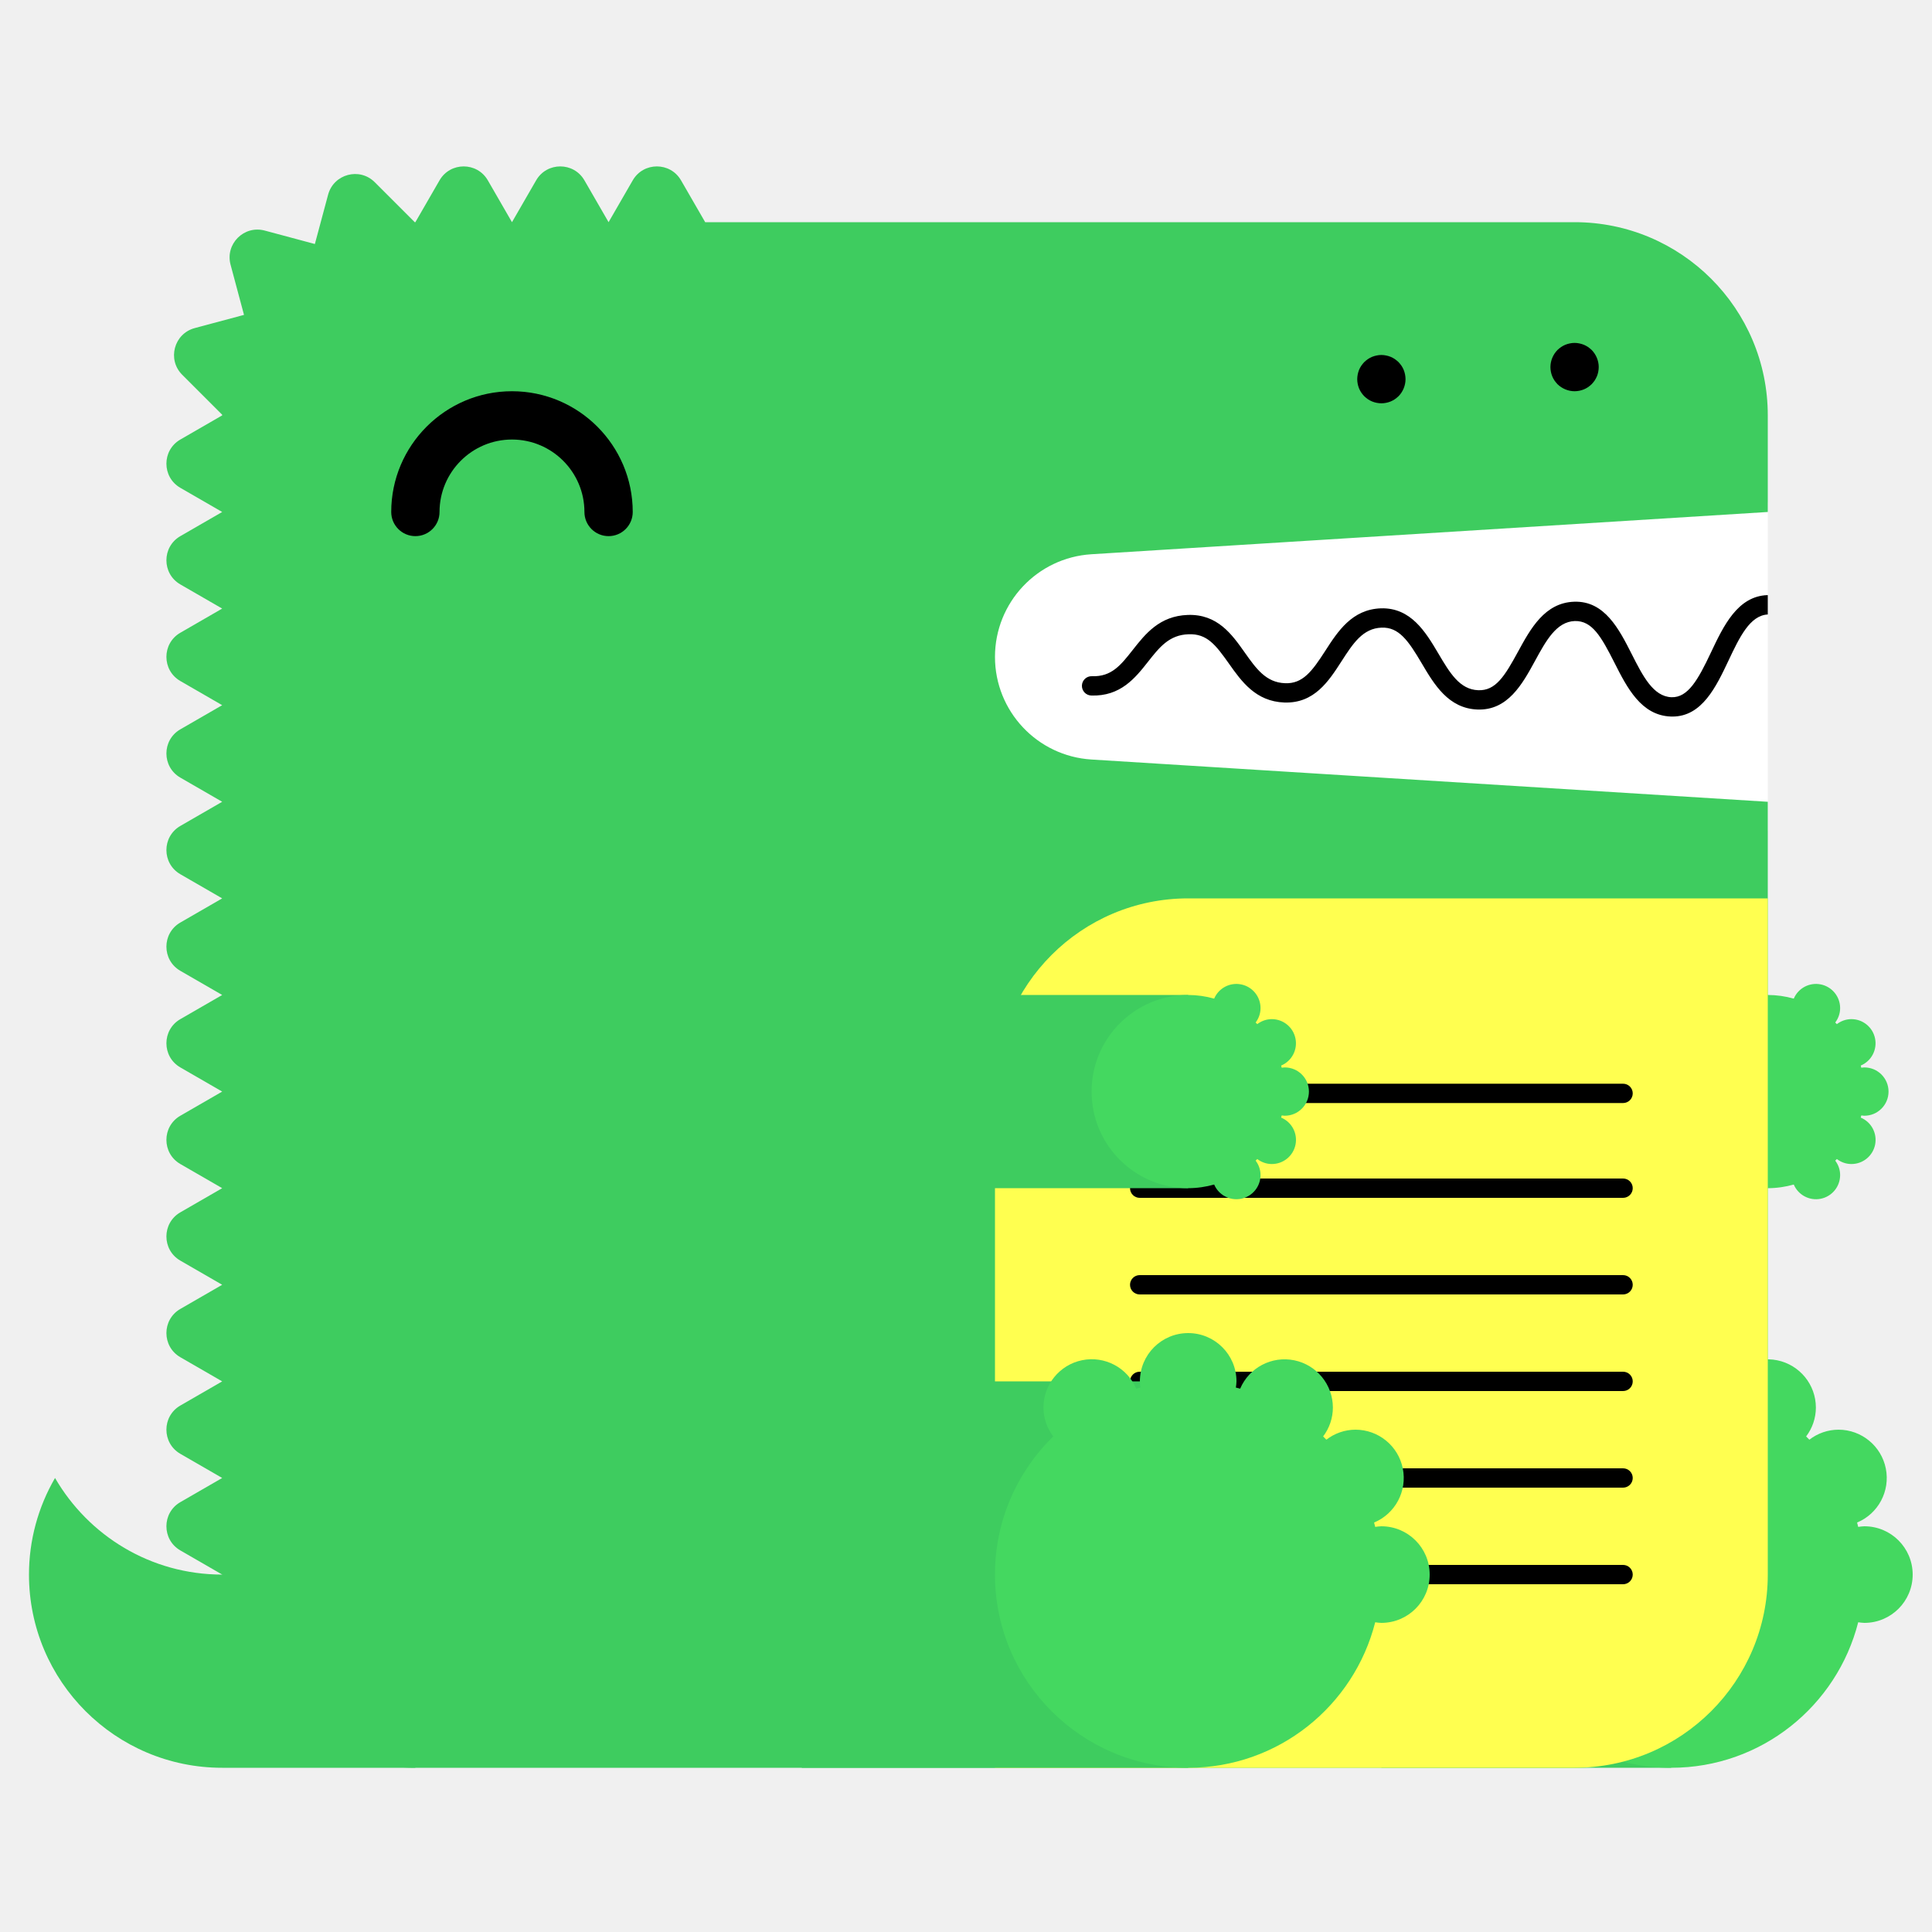
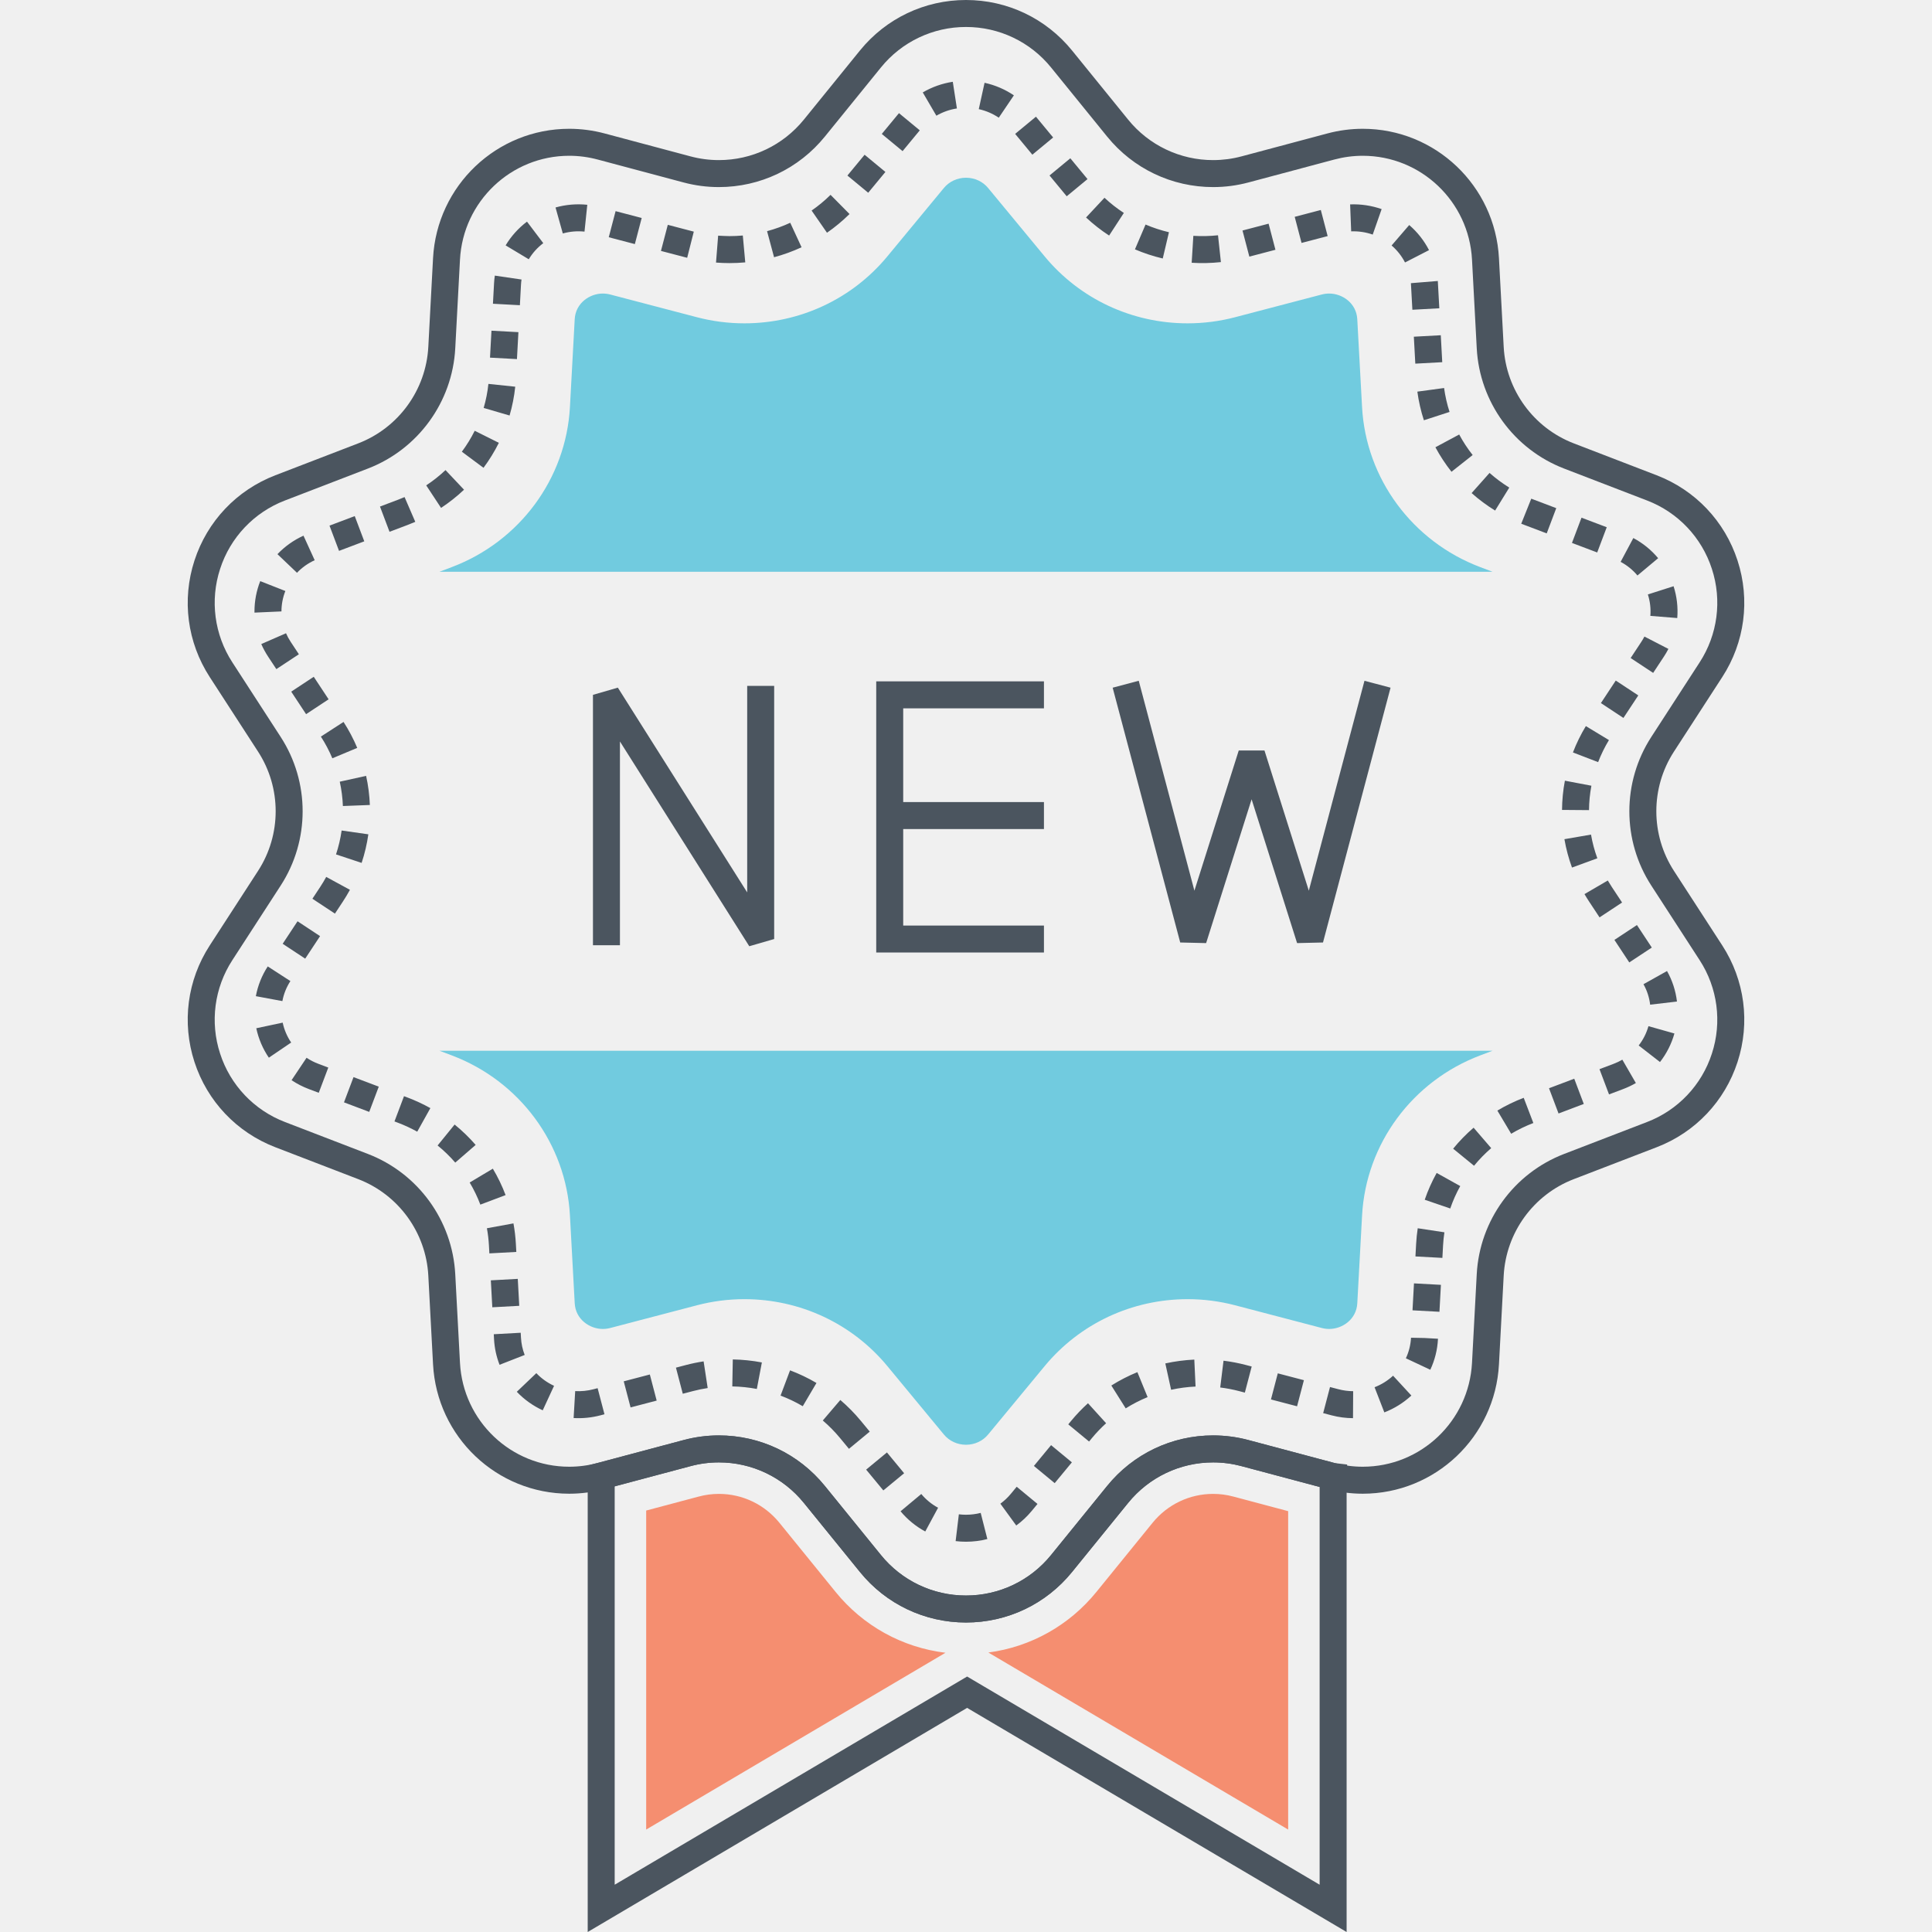
- <svg xmlns="http://www.w3.org/2000/svg" width="200" height="200" viewBox="0 0 200 200">
-   <g fill="none" fill-rule="evenodd">
-     <path fill="#FFF" d="M99 52h84v34H99z" />
-     <path d="M23 163c-7.398 0-13.843-4.027-17.303-10A19.886 19.886 0 0 0 3 163c0 11.046 8.954 20 20 20h20v-20H23z" fill="#3ECC5F" />
-     <path d="M112.98 57.376L183 53V43c0-11.046-8.954-20-20-20H73l-2.5-4.33c-1.112-1.925-3.889-1.925-5 0L63 23l-2.5-4.33c-1.111-1.925-3.889-1.925-5 0L53 23l-2.5-4.33c-1.111-1.925-3.889-1.925-5 0L43 23c-.022 0-.042.003-.065.003l-4.142-4.141c-1.57-1.571-4.252-.853-4.828 1.294l-1.369 5.104-5.192-1.392c-2.148-.575-4.111 1.389-3.535 3.536l1.39 5.193-5.102 1.367c-2.148.576-2.867 3.259-1.296 4.83l4.142 4.142c0 .021-.003.042-.003.064l-4.33 2.5c-1.925 1.111-1.925 3.889 0 5L23 53l-4.33 2.5c-1.925 1.111-1.925 3.889 0 5L23 63l-4.33 2.5c-1.925 1.111-1.925 3.889 0 5L23 73l-4.33 2.5c-1.925 1.111-1.925 3.889 0 5L23 83l-4.33 2.5c-1.925 1.111-1.925 3.889 0 5L23 93l-4.33 2.5c-1.925 1.111-1.925 3.889 0 5L23 103l-4.33 2.5c-1.925 1.111-1.925 3.889 0 5L23 113l-4.33 2.5c-1.925 1.111-1.925 3.889 0 5L23 123l-4.33 2.5c-1.925 1.111-1.925 3.889 0 5L23 133l-4.33 2.5c-1.925 1.111-1.925 3.889 0 5L23 143l-4.33 2.5c-1.925 1.111-1.925 3.889 0 5L23 153l-4.33 2.5c-1.925 1.111-1.925 3.889 0 5L23 163c0 11.046 8.954 20 20 20h120c11.046 0 20-8.954 20-20V83l-70.02-4.376A10.645 10.645 0 0 1 103 68c0-5.621 4.37-10.273 9.98-10.624" fill="#3ECC5F" />
-     <path fill="#3ECC5F" d="M143 183h30v-40h-30z" />
-     <path d="M193 158c-.219 0-.428.037-.639.064-.038-.15-.074-.301-.116-.451A5 5 0 0 0 190.32 148a4.96 4.96 0 0 0-3.016 1.036 26.531 26.531 0 0 0-.335-.336 4.955 4.955 0 0 0 1.011-2.987 5 5 0 0 0-9.599-1.959c-.148-.042-.297-.077-.445-.115.027-.211.064-.42.064-.639a5 5 0 0 0-5-5 5 5 0 0 0-5 5c0 .219.037.428.064.639-.148.038-.297.073-.445.115a4.998 4.998 0 0 0-9.599 1.959c0 1.125.384 2.151 1.011 2.987-3.717 3.632-6.031 8.693-6.031 14.3 0 11.046 8.954 20 20 20 9.339 0 17.16-6.41 19.361-15.064.211.027.42.064.639.064a5 5 0 0 0 5-5 5 5 0 0 0-5-5" fill="#44D860" />
-     <path fill="#3ECC5F" d="M153 123h30v-20h-30z" />
-     <path d="M193 115.5a2.5 2.5 0 1 0 0-5c-.109 0-.214.019-.319.032-.02-.075-.037-.15-.058-.225a2.501 2.501 0 0 0-.963-4.807c-.569 0-1.088.197-1.508.518a6.653 6.653 0 0 0-.168-.168c.314-.417.506-.931.506-1.494a2.5 2.5 0 0 0-4.8-.979A9.987 9.987 0 0 0 183 103c-5.522 0-10 4.478-10 10s4.478 10 10 10c.934 0 1.833-.138 2.69-.377a2.5 2.5 0 0 0 4.8-.979c0-.563-.192-1.077-.506-1.494.057-.055.113-.111.168-.168.42.321.939.518 1.508.518a2.5 2.5 0 0 0 .963-4.807c.021-.074.038-.15.058-.225.105.013.21.032.319.032" fill="#44D860" />
-     <path d="M63 55.5a2.5 2.5 0 0 1-2.5-2.5c0-4.136-3.364-7.5-7.5-7.5s-7.5 3.364-7.5 7.5a2.5 2.5 0 1 1-5 0c0-6.893 5.607-12.5 12.5-12.5S65.5 46.107 65.5 53a2.5 2.5 0 0 1-2.5 2.5" fill="#000" />
-     <path d="M103 183h60c11.046 0 20-8.954 20-20V93h-60c-11.046 0-20 8.954-20 20v70z" fill="#FFFF50" />
-     <path d="M168.02 124h-50.04a1 1 0 1 1 0-2h50.04a1 1 0 1 1 0 2m0 20h-50.04a1 1 0 1 1 0-2h50.04a1 1 0 1 1 0 2m0 20h-50.04a1 1 0 1 1 0-2h50.04a1 1 0 1 1 0 2m0-49.814h-50.04a1 1 0 1 1 0-2h50.04a1 1 0 1 1 0 2m0 19.814h-50.04a1 1 0 1 1 0-2h50.04a1 1 0 1 1 0 2m0 20h-50.04a1 1 0 1 1 0-2h50.04a1 1 0 1 1 0 2M183 61.611c-.012 0-.022-.006-.034-.005-3.09.105-4.552 3.196-5.842 5.923-1.346 2.85-2.387 4.703-4.093 4.647-1.889-.068-2.969-2.202-4.113-4.46-1.314-2.594-2.814-5.536-5.963-5.426-3.046.104-4.513 2.794-5.807 5.167-1.377 2.528-2.314 4.065-4.121 3.994-1.927-.07-2.951-1.805-4.136-3.813-1.321-2.236-2.848-4.75-5.936-4.664-2.994.103-4.465 2.385-5.763 4.4-1.373 2.13-2.335 3.428-4.165 3.351-1.973-.07-2.992-1.51-4.171-3.177-1.324-1.873-2.816-3.993-5.895-3.89-2.928.1-4.399 1.97-5.696 3.618-1.232 1.564-2.194 2.802-4.229 2.724a1 1 0 0 0-.072 2c3.017.101 4.545-1.8 5.872-3.487 1.177-1.496 2.193-2.787 4.193-2.855 1.926-.082 2.829 1.115 4.195 3.045 1.297 1.834 2.769 3.914 5.731 4.021 3.103.104 4.596-2.215 5.918-4.267 1.182-1.834 2.202-3.417 4.15-3.484 1.793-.067 2.769 1.35 4.145 3.681 1.297 2.197 2.766 4.686 5.787 4.796 3.125.108 4.634-2.62 5.949-5.035 1.139-2.088 2.214-4.06 4.119-4.126 1.793-.042 2.728 1.595 4.111 4.33 1.292 2.553 2.757 5.445 5.825 5.556l.169.003c3.064 0 4.518-3.075 5.805-5.794 1.139-2.41 2.217-4.68 4.067-4.773v-2z" fill="#000" />
-     <path fill="#3ECC5F" d="M83 183h40v-40H83z" />
-     <path d="M143 158c-.219 0-.428.037-.639.064-.038-.15-.074-.301-.116-.451A5 5 0 0 0 140.32 148a4.96 4.96 0 0 0-3.016 1.036 26.531 26.531 0 0 0-.335-.336 4.955 4.955 0 0 0 1.011-2.987 5 5 0 0 0-9.599-1.959c-.148-.042-.297-.077-.445-.115.027-.211.064-.42.064-.639a5 5 0 0 0-5-5 5 5 0 0 0-5 5c0 .219.037.428.064.639-.148.038-.297.073-.445.115a4.998 4.998 0 0 0-9.599 1.959c0 1.125.384 2.151 1.011 2.987-3.717 3.632-6.031 8.693-6.031 14.3 0 11.046 8.954 20 20 20 9.339 0 17.16-6.41 19.361-15.064.211.027.42.064.639.064a5 5 0 0 0 5-5 5 5 0 0 0-5-5" fill="#44D860" />
-     <path fill="#3ECC5F" d="M83 123h40v-20H83z" />
-     <path d="M133 115.5a2.5 2.5 0 1 0 0-5c-.109 0-.214.019-.319.032-.02-.075-.037-.15-.058-.225a2.501 2.501 0 0 0-.963-4.807c-.569 0-1.088.197-1.508.518a6.653 6.653 0 0 0-.168-.168c.314-.417.506-.931.506-1.494a2.5 2.5 0 0 0-4.8-.979A9.987 9.987 0 0 0 123 103c-5.522 0-10 4.478-10 10s4.478 10 10 10c.934 0 1.833-.138 2.69-.377a2.5 2.5 0 0 0 4.8-.979c0-.563-.192-1.077-.506-1.494.057-.055.113-.111.168-.168.42.321.939.518 1.508.518a2.5 2.5 0 0 0 .963-4.807c.021-.074.038-.15.058-.225.105.013.21.032.319.032" fill="#44D860" />
-     <path d="M143 41.75c-.16 0-.33-.02-.49-.05a2.52 2.52 0 0 1-.47-.14c-.15-.06-.29-.14-.431-.23-.13-.09-.259-.2-.38-.31-.109-.12-.219-.24-.309-.38s-.17-.28-.231-.43a2.619 2.619 0 0 1-.189-.96c0-.16.02-.33.05-.49.03-.16.08-.31.139-.47.061-.15.141-.29.231-.43.09-.13.2-.26.309-.38.121-.11.25-.22.38-.31.141-.09.281-.17.431-.23.149-.06.31-.11.47-.14.32-.07.65-.07.98 0 .159.03.32.08.47.14.149.06.29.14.43.23.13.09.259.2.38.31.11.12.22.25.31.38.09.14.17.28.23.43.06.16.11.31.14.47.029.16.05.33.05.49 0 .66-.271 1.31-.73 1.77-.121.11-.25.22-.38.31-.14.09-.281.17-.43.23a2.565 2.565 0 0 1-.96.19m20-1.25c-.66 0-1.3-.27-1.771-.73a3.802 3.802 0 0 1-.309-.38c-.09-.14-.17-.28-.231-.43a2.619 2.619 0 0 1-.189-.96c0-.66.27-1.3.729-1.77.121-.11.25-.22.38-.31.141-.09.281-.17.431-.23.149-.06.31-.11.47-.14.32-.07.66-.07.98 0 .159.03.32.08.47.14.149.06.29.14.43.23.13.09.259.2.38.31.459.47.73 1.11.73 1.77 0 .16-.021.33-.05.49-.03.16-.08.32-.14.47-.07.15-.14.29-.23.43-.09.13-.2.26-.31.38-.121.11-.25.22-.38.31-.14.09-.281.17-.43.23a2.565 2.565 0 0 1-.96.19" fill="#000" />
-   </g>
+ <svg xmlns="http://www.w3.org/2000/svg" t="1630222551787" class="icon" viewBox="0 0 1024 1024" version="1.1" p-id="2537" width="128" height="128">
+   <path d="M784.548 300.576c-35.986-13.6-60.57-46.9-62.628-84.824l-2.538-46.59c-0.462-8.5-7.922-13.578-14.874-13.578-1.328 0-2.678 0.176-4.002 0.522l-45.896 12.028a99.118 99.118 0 0 1-25.134 3.24c-29.534 0-57.17-12.944-75.822-35.512l-29.934-36.22c-2.852-3.452-7.124-5.434-11.726-5.434-4.596 0-8.872 1.98-11.726 5.434l-29.93 36.22c-18.652 22.568-46.29 35.512-75.826 35.512-8.47 0-16.92-1.088-25.11-3.234l-45.916-12.032a15.79 15.79 0 0 0-4.002-0.524c-6.95 0-14.41 5.078-14.874 13.582l-2.53 46.56c-2.054 37.938-26.638 71.246-62.632 84.85l-6.542 2.474h558.176l-6.534-2.474zM232.916 556.91l6.542 2.472c35.998 13.604 60.576 46.908 62.624 84.832l2.534 46.578c0.466 8.504 7.928 13.584 14.874 13.584a15.9 15.9 0 0 0 4.006-0.524l45.908-12.032a99.272 99.272 0 0 1 25.122-3.236c29.53 0 57.166 12.944 75.82 35.514l29.93 36.218c2.852 3.456 7.128 5.436 11.726 5.436 4.6 0 8.874-1.98 11.726-5.436l29.934-36.218c18.65-22.57 46.288-35.514 75.822-35.514a99.2 99.2 0 0 1 25.13 3.238l45.9 12.03a15.812 15.812 0 0 0 4.002 0.524c6.95-0.002 14.41-5.08 14.874-13.582l2.538-46.582c2.058-37.93 26.642-71.23 62.628-84.83l6.54-2.472h-558.18z" fill="#71CBDF" p-id="2538" />
+   <path d="M887.218 461.576c-12.438-19.194-12.438-44 0-63.192l25.618-39.53c11.922-18.394 14.874-40.9 8.1-61.748s-22.39-37.32-42.846-45.194l-43.958-16.922c-21.348-8.216-35.928-28.284-37.144-51.122l-2.51-47.036c-2.054-38.452-33.762-68.572-72.192-68.572a72.82 72.82 0 0 0-18.776 2.48l-45.512 12.148a58.128 58.128 0 0 1-14.982 1.968 57.86 57.86 0 0 1-45.116-21.494l-29.678-36.578C554.41 9.762 533.92 0 512 0s-42.412 9.762-56.224 26.784l-29.674 36.578c-11.086 13.66-27.528 21.494-45.112 21.494h-0.004a58.268 58.268 0 0 1-14.982-1.968l-45.512-12.148a72.82 72.82 0 0 0-18.776-2.48c-38.43 0-70.138 30.12-72.192 68.572l-2.51 47.036c-1.218 22.84-15.798 42.906-37.144 51.122l-43.958 16.922c-20.456 7.874-36.072 24.346-42.846 45.194s-3.822 43.354 8.1 61.748l25.616 39.53c12.438 19.192 12.438 43.998 0 63.192l-25.616 39.528c-11.922 18.394-14.874 40.9-8.1 61.748 6.774 20.846 22.39 37.318 42.846 45.194l43.958 16.922c21.348 8.216 35.928 28.284 37.144 51.122l2.51 47.036c2.054 38.456 33.764 68.576 72.192 68.574a72.886 72.886 0 0 0 18.776-2.48l45.512-12.148a58.128 58.128 0 0 1 14.982-1.968 57.862 57.862 0 0 1 45.116 21.496l29.678 36.578c13.81 17.022 34.302 26.784 56.222 26.784s42.41-9.762 56.222-26.784L597.9 796.6a57.87 57.87 0 0 1 45.118-21.496c5.05 0 10.09 0.662 14.982 1.968l45.512 12.148a72.82 72.82 0 0 0 18.776 2.48c38.428-0.002 70.138-30.124 72.192-68.574l2.51-47.036c1.218-22.84 15.798-42.906 37.144-51.122l43.958-16.922c20.456-7.874 36.072-24.346 42.846-45.194 6.774-20.846 3.822-43.354-8.1-61.748l-25.62-39.528z m20.116 96.856a57.85 57.85 0 0 1-34.384 36.264l-43.958 16.922c-26.6 10.24-44.768 35.248-46.288 63.71l-2.51 47.034c-1.646 30.86-27.084 55.032-57.908 55.034-5.05 0-10.126-0.672-15.09-1.996l-45.512-12.148a72.368 72.368 0 0 0-18.67-2.452c-21.918 0-42.41 9.764-56.224 26.788l-29.678 36.578a57.852 57.852 0 0 1-45.114 21.492 57.86 57.86 0 0 1-45.116-21.492l-29.676-36.578c-13.814-17.024-34.306-26.788-56.224-26.788-6.294 0-12.576 0.826-18.67 2.452L316.8 775.4c-4.96 1.324-10.038 1.996-15.09 1.996-30.824 0.002-56.262-24.172-57.908-55.032l-2.51-47.036c-1.52-28.462-19.69-53.47-46.288-63.71l-43.958-16.922a57.864 57.864 0 0 1-34.384-36.264 57.858 57.858 0 0 1 6.5-49.55l25.616-39.528c15.502-23.918 15.502-54.83 0-78.748l-25.616-39.528a57.858 57.858 0 0 1-6.5-49.55 57.85 57.85 0 0 1 34.384-36.264l43.958-16.922c26.6-10.24 44.768-35.248 46.288-63.71l2.51-47.036c1.646-30.858 27.084-55.032 57.908-55.032 5.05 0 10.126 0.672 15.09 1.996l45.512 12.148a72.354 72.354 0 0 0 18.668 2.452h0.008c21.912 0 42.406-9.764 56.22-26.786l29.676-36.578A57.854 57.854 0 0 1 512 14.304a57.86 57.86 0 0 1 45.114 21.492l29.68 36.578c13.812 17.022 34.304 26.786 56.222 26.786 6.294 0 12.576-0.826 18.67-2.452l45.512-12.148a58.574 58.574 0 0 1 15.09-1.996c30.824 0 56.262 24.174 57.908 55.032l2.51 47.036c1.52 28.462 19.69 53.47 46.288 63.71l43.958 16.922a57.864 57.864 0 0 1 34.384 36.264 57.852 57.852 0 0 1-6.5 49.548l-25.62 39.53c-15.5 23.918-15.5 54.83 0 78.75l25.62 39.528a57.86 57.86 0 0 1 6.498 49.548z" fill="#4B555F" p-id="2539" />
+   <path d="M154.084 340.212c-0.962-1.456-1.8-2.996-2.492-4.578l-13.106 5.724a44.684 44.684 0 0 0 3.66 6.732l4.328 6.558 11.938-7.878-4.328-6.558z m24.01 112.64l13.576 4.504a87.346 87.346 0 0 0 3.56-15.15l-14.158-2.014a72.964 72.964 0 0 1-2.978 12.66z m14.982-165.936l-5.056-13.378-13.38 5.058 5.056 13.378 13.38-5.058zM161.762 508.106l7.88-11.936-11.938-7.88-7.88 11.936 11.938 7.88z m-7.408-141.52l7.878 11.938 11.938-7.878-7.878-11.938-11.938 7.878z m27.728 16.054l-12.008 7.768a73.408 73.408 0 0 1 6.074 11.508l13.194-5.524a88.056 88.056 0 0 0-7.26-13.752z m91.006-177.68l-14.224-1.488a72.174 72.174 0 0 1-2.512 12.742l13.73 4.016a86.512 86.512 0 0 0 3.006-15.27z m1.682-28.91l-14.28-0.778-0.778 14.282 14.28 0.778 0.778-14.282zM181.738 427.206l14.294-0.546a86.9 86.9 0 0 0-1.988-15.438l-13.962 3.09c0.932 4.23 1.492 8.568 1.656 12.894z m64.208-167.65l-9.82-10.398a75.12 75.12 0 0 1-10.226 8.094l7.868 11.944a89.78 89.78 0 0 0 12.178-9.64z m18.46-24.846l-12.798-6.388a74.248 74.248 0 0 1-6.818 11.094l11.476 8.532a88.714 88.714 0 0 0 8.14-13.238z m-50.272 346.292l-5.056 13.378 1.922 0.728a76.246 76.246 0 0 1 10.14 4.712l6.966-12.492a90.452 90.452 0 0 0-12.046-5.598l-1.926-0.728z m5.976-304.416l-5.68-13.124c-1.128 0.488-2.272 0.952-3.426 1.39l-9.604 3.63 5.056 13.378 9.608-3.63a95.074 95.074 0 0 0 4.046-1.644z m56.024-125.654c0.052-0.94 0.146-1.866 0.28-2.778l-14.148-2.078c-0.198 1.34-0.336 2.702-0.41 4.082l-0.588 10.836 14.28 0.776 0.586-10.838z m-35.176 445.098l-9.022 11.098a74.874 74.874 0 0 1 9.36 9.07l10.812-9.366a89.66 89.66 0 0 0-11.15-10.802z m20.258 23.39l-12.282 7.334a73.606 73.606 0 0 1 5.66 11.72l13.38-5.05a87.794 87.794 0 0 0-6.758-14.004zM182.32 584.268l13.378 5.056 5.056-13.378-13.378-5.056-5.056 13.378z m-46.482-39.274a43.932 43.932 0 0 0 6.656 15.6l11.836-8.034a29.68 29.68 0 0 1-4.5-10.544l-13.992 2.978z m18.082-25.004l-12.008-7.768a43.502 43.502 0 0 0-6.306 15.77l14.062 2.612a29.32 29.32 0 0 1 4.252-10.614z m119.508 139.344a86.9 86.9 0 0 0-1.288-10.91l-14.07 2.574c0.55 3 0.91 6.066 1.078 9.11l0.226 4.212 14.284-0.772-0.23-4.214zM151.242 313.242l-13.312-5.23a43.68 43.68 0 0 0-3.052 16.05l0.004 0.638 14.298-0.638a29.54 29.54 0 0 1 2.062-10.82z m11.24 247.392l-7.948 11.89c2.836 1.896 5.92 3.48 9.166 4.704l5.242 1.98 5.056-13.378-5.242-1.982a30.88 30.88 0 0 1-6.274-3.214z m10.424-95.852a72.712 72.712 0 0 1-3.2 5.324l-4.122 6.246 11.938 7.88 4.12-6.244a87.208 87.208 0 0 0 3.828-6.364l-12.564-6.842z m670.57-48.332l-14.052-2.668a87.082 87.082 0 0 0-1.52 15.492l14.304 0.112a72.48 72.48 0 0 1 1.268-12.936z m-14.302 28.336a86.982 86.982 0 0 0 4.016 15.038l13.432-4.912a72.804 72.804 0 0 1-3.354-12.562l-14.094 2.436z m-59.852-194.736l11.22-8.87a74.096 74.096 0 0 1-7.144-10.884l-12.604 6.76a88.564 88.564 0 0 0 8.528 12.994z m-14.632-27.3l13.604-4.418a72.63 72.63 0 0 1-2.894-12.676l-14.172 1.916c0.694 5.134 1.856 10.24 3.462 15.178z m96.916 56.692l-13.378-5.058-5.056 13.378 13.378 5.058 5.056-13.378z m24.602 77.208l5.648-8.558c0.898-1.358 1.706-2.744 2.434-4.152l-12.71-6.556c-0.494 0.956-1.046 1.9-1.658 2.828l-5.65 8.562 11.936 7.876z m-126.066-163.908l14.28-0.778-0.778-14.282-14.28 0.778 0.778 14.282zM287.95 128.878l-8.632-11.404a44.374 44.374 0 0 0-11.326 12.584l12.264 7.358a30.102 30.102 0 0 1 7.694-8.538z m572.5 251.646l7.878-11.938-11.938-7.878-7.878 11.938 11.938 7.878z m-26.764 18.29l13.354 5.13a73.284 73.284 0 0 1 5.732-11.686l-12.236-7.41a87.7 87.7 0 0 0-6.85 13.966z m21.988 99.354l7.88 11.936 11.938-7.88-7.88-11.936-11.938 7.88z m12.206-193.146l10.974-9.172a44.17 44.17 0 0 0-13.154-10.676l-6.738 12.618a29.864 29.864 0 0 1 8.918 7.23zM507.182 57.484l-2.184-14.136a44.99 44.99 0 0 0-15.92 5.638l7.22 12.344a30.794 30.794 0 0 1 10.884-3.846z m-19.684 11.594l-11.024-9.11-9.11 11.026 11.024 9.11 9.11-11.026zM450.266 113.44l-10.056-10.17a75.14 75.14 0 0 1-10.036 8.328l8.144 11.758a89.78 89.78 0 0 0 11.948-9.916z m19.012-22.308l-11.024-9.112-9.112 11.026 11.024 9.112 9.112-11.026z m88.908-18.26l-9.112-11.026-11.024 9.112 9.112 11.026 11.024-9.112z m117.826 59.514l-3.626-13.834-13.834 3.626 3.626 13.834 13.834-3.626z m68.674 6.726l12.724-6.536a44.128 44.128 0 0 0-10.496-13.302l-9.34 10.834a29.848 29.848 0 0 1 7.112 9.004z m-41.002-13.978l-3.626-13.834-13.836 3.626 3.626 13.834 13.836-3.626z m-138.302-21.102l11.024-9.112-9.112-11.026-11.024 9.112 9.112 11.026z m183.206 60.144l14.28-0.776-0.8-14.472-14.256 1.16 0.776 14.088zM166.792 296.926l-5.936-13.01a44.452 44.452 0 0 0-13.8 9.8l10.354 9.868a30.154 30.154 0 0 1 9.382-6.658z m581.076 412.1a29.312 29.312 0 0 1-2.726 10.894l12.948 6.076a43.5 43.5 0 0 0 4.058-16.182l0.014-0.25-7.14-0.398-7.154-0.14z m-19.316 26.24l5.178 13.334a45.12 45.12 0 0 0 14.326-8.932l-9.698-10.512a30.874 30.874 0 0 1-9.806 6.11z m22.02-75.936l-0.358 6.604 14.28 0.776 0.358-6.604c0.128-2.324 0.368-4.666 0.714-6.96l-14.14-2.144a85.92 85.92 0 0 0-0.854 8.328z m-34.98-550.998l0.558 14.292a30.918 30.918 0 0 1 11.42 1.708l4.726-13.5a45.124 45.124 0 0 0-16.704-2.5z m33.066 586.164l14.28 0.778 0.778-14.282-14.28-0.778-0.778 14.282z m-474.224-16.67l-14.28 0.778 0.778 14.282 14.28-0.778-0.778-14.282zM645.572 124.7a77.652 77.652 0 0 1-13.074 0.294l-0.884 14.274a91.62 91.62 0 0 0 15.49-0.348l-1.532-14.22z m-27.928 597.942l3.068 13.97c4.236-0.932 8.6-1.508 12.962-1.712l-0.666-14.286c-5.17 0.242-10.34 0.924-15.364 2.028z m87.288 12.512l-3.626 13.834 4.47 1.172c3.726 0.974 7.54 1.48 11.344 1.502l0.084-14.302a31.622 31.622 0 0 1-7.804-1.036l-4.468-1.17zM607.168 119.01l-5.624 13.15a90.202 90.202 0 0 0 14.738 4.846l3.282-13.922a75.74 75.74 0 0 1-12.396-4.074zM648.494 721.2l-1.75 14.196c3.386 0.418 6.772 1.068 10.062 1.93l2.994 0.784 3.626-13.834-2.992-0.784a91.012 91.012 0 0 0-11.94-2.292z m106.638-85.31l13.53 4.634a73.42 73.42 0 0 1 5.296-11.88l-12.496-6.96a87.628 87.628 0 0 0-6.33 14.206z m104.602-157.54l-5.446-8.246a74.596 74.596 0 0 1-2.126-3.422l-12.352 7.212a89.4 89.4 0 0 0 2.542 4.092l5.442 8.244 11.94-7.88z m8.802 75.776l11.296 8.774a44.014 44.014 0 0 0 7.644-15.13l-13.768-3.884a29.72 29.72 0 0 1-5.172 10.24z m-13.292 9.726l-7.482 2.828 5.056 13.378 7.484-2.828a46.004 46.004 0 0 0 6.74-3.196l-7.166-12.378c-1.466 0.85-3.024 1.588-4.632 2.196z m15.834-42.2a28.988 28.988 0 0 1 3.538 10.846l14.206-1.664a43.2 43.2 0 0 0-5.266-16.174l-12.478 6.992z m-100.882 87.176l11.076 9.046a74.866 74.866 0 0 1 9.098-9.338l-9.334-10.836a89.166 89.166 0 0 0-10.84 11.128z m116.834-298.12l-13.624 4.36a29.572 29.572 0 0 1 1.318 11.36l14.256 1.15a43.8 43.8 0 0 0-1.95-16.87z m-66.026 266.086l5.056 13.378 13.378-5.056-5.056-13.378-13.378 5.056z m-27.374 11.834l7.324 12.286a76.222 76.222 0 0 1 11.754-5.696l-5.112-13.358a90.864 90.864 0 0 0-13.966 6.768z m-4.14-337.974l-9.502 10.69a89.544 89.544 0 0 0 12.452 9.264l7.51-12.172a75.17 75.17 0 0 1-10.46-7.782z m22.116 13.654l-5.322 13.276 13.506 5.124 5.056-13.378-13.24-5.022z m-137.974 477.428l13.838 3.626 3.626-13.834-13.838-3.626-3.626 13.834zM418.846 118.074a76.674 76.674 0 0 1-12.284 4.45l3.706 13.814a90.92 90.92 0 0 0 14.58-5.282l-6.002-12.982z m-55.272 605.416l-5.312 1.392 3.626 13.834 5.314-1.392a76.826 76.826 0 0 1 7.888-1.63l-2.156-14.14c-3.144 0.48-6.294 1.13-9.36 1.936z m-32.982 8.644l3.626 13.834 13.834-3.626-3.626-13.834-13.834 3.626z m63.11-607.312a77.404 77.404 0 0 1-7.044 0.322c-2.22-0.084-4.028-0.08-6.03-0.238l-1.126 14.258a89.88 89.88 0 0 0 7.122 0.282h0.046c2.766 0 5.57-0.128 8.336-0.382l-1.304-14.242z m-5.572 610.006a77.58 77.58 0 0 1 13.006 1.344l2.672-14.052a92.078 92.078 0 0 0-15.408-1.594l-0.27 14.302zM367.726 122.77l-13.78-3.608-3.626 13.834 13.896 3.638 3.51-13.864z m-91.594 586.256l-0.144-2.638-14.28 0.782 0.142 2.632a43.68 43.68 0 0 0 2.928 13.566l13.32-5.21a29.4 29.4 0 0 1-1.966-9.132z m63.98-593.49l-13.834-3.626-3.626 13.834 13.834 3.626 3.626-13.834z m-66.196 622.136a44.968 44.968 0 0 0 13.742 9.82l6.002-12.982a30.75 30.75 0 0 1-9.394-6.706l-10.35 9.868z m35.882-614.91l1.476-14.226a44.96 44.96 0 0 0-16.834 1.434l3.86 13.772a30.7 30.7 0 0 1 11.498-0.98z m4.802 613.562c-3.21 0.84-6.522 1.176-9.736 0.988l-0.834 14.28a45.83 45.83 0 0 0 14.196-1.432l2.156-0.566-3.632-13.834-2.15 0.564z m173.696 55.522l-10.982 9.16a44.48 44.48 0 0 0 13.094 10.718l6.792-12.588a30.288 30.288 0 0 1-8.904-7.29z m59.684-14.862l11.026 9.112 9.112-11.026-11.026-9.112-9.112 11.026z m-12.186 14.746a30.684 30.684 0 0 1-5.578 5.254l8.418 11.564a45.042 45.042 0 0 0 8.186-7.706l3.076-3.722-11.024-9.112-3.078 3.722z m31.934-38.64l-1.524 1.844 11.024 9.112 1.524-1.844a75.774 75.774 0 0 1 7.51-7.86l-9.604-10.598a90.03 90.03 0 0 0-8.93 9.346z m17.668-648.27l-9.764 10.452a89.65 89.65 0 0 0 12.222 9.572l7.808-11.984a74.868 74.868 0 0 1-10.266-8.04z m-63.558-60.94l-3.068 13.97a30.53 30.53 0 0 1 10.602 4.534l8.008-11.852a44.8 44.8 0 0 0-15.542-6.652z m-9.832 758.964h-0.012c-1.262 0-2.526-0.074-3.78-0.226l-1.708 14.2c1.812 0.218 3.658 0.328 5.488 0.328h0.016c3.812 0 7.62-0.478 11.31-1.416l-3.534-13.86a31.544 31.544 0 0 1-7.78 0.974z m-55.734-49.758a89.74 89.74 0 0 0-10.886-11.064l-9.288 10.876a75.668 75.668 0 0 1 9.148 9.298l4.714 5.706 11.026-9.11-4.714-5.706z m13.826 16.734l-11.024 9.11 9.11 11.026 11.024-9.11-9.11-11.026z m118.934-35.464l7.618 12.108a75.382 75.382 0 0 1 11.602-5.966l-5.414-13.238a89.872 89.872 0 0 0-13.806 7.096z m-175.322 5.342a75.592 75.592 0 0 1 11.772 5.626l7.264-12.322a90.016 90.016 0 0 0-14.002-6.692l-5.034 13.388zM396.028 363.546v109.446l-68.554-108.526-13.196 3.818v132.704h14.302v-107.992l68.552 108.528 13.198-3.82v-134.158zM553.314 375.436v-14.302h-88.898v143.722h88.898v-14.302h-74.596v-115.118z" fill="#4B555F" p-id="2540" />
+   <path d="M471.566 425.116h81.748v14.302h-81.748zM723.2 360.824l-29.502 111.256-23.502-74.304h-13.636l-23.5 74.304-29.502-111.256-13.824 3.668 35.808 135.046 13.73 0.324 24.106-76.214 24.106 76.214 13.73-0.324 35.808-135.046zM707.676 775.504l-45.958-12.23a72.356 72.356 0 0 0-18.72-2.47c-21.892 0-42.376 9.77-56.194 26.8l-29.708 36.574c-11.064 13.656-27.502 21.486-45.1 21.486-17.594 0-34.034-7.832-45.104-21.494l-29.702-36.564c-13.82-17.034-34.294-26.802-56.172-26.802-6.304 0-12.594 0.832-18.68 2.466l-50.844 13.522V1024l201.098-118.79L713.736 1024V782.576l0.278-6.348-6.338-0.724z m-8.24 223.436l-186.842-110.344-186.796 110.342V787.788l40.236-10.7a57.716 57.716 0 0 1 14.984-1.982c17.548 0 33.974 7.84 45.068 21.514l29.698 36.56c13.796 17.024 34.284 26.786 56.212 26.786s42.418-9.762 56.206-26.778l29.704-36.57c11.094-13.67 27.53-21.512 45.092-21.512 5.058 0 10.11 0.666 15.026 1.984l41.41 11.022V998.94z" fill="#4B555F" p-id="2541" />
+   <path d="M442.838 843.708l-29.708-36.574c-7.91-9.75-19.616-15.342-32.112-15.342-3.59 0-7.174 0.474-10.712 1.426l-27.818 7.4v169.086l158.63-93.706c-22.802-2.774-43.622-14.204-58.28-32.29z m210.852-50.504a41.252 41.252 0 0 0-10.69-1.412c-12.51 0-24.22 5.59-32.14 15.35l-29.686 36.546c-14.46 17.846-34.9 29.208-57.318 32.184l158.896 93.838v-168.766l-29.062-7.74z" fill="#F58E70" p-id="2542" />
</svg>
